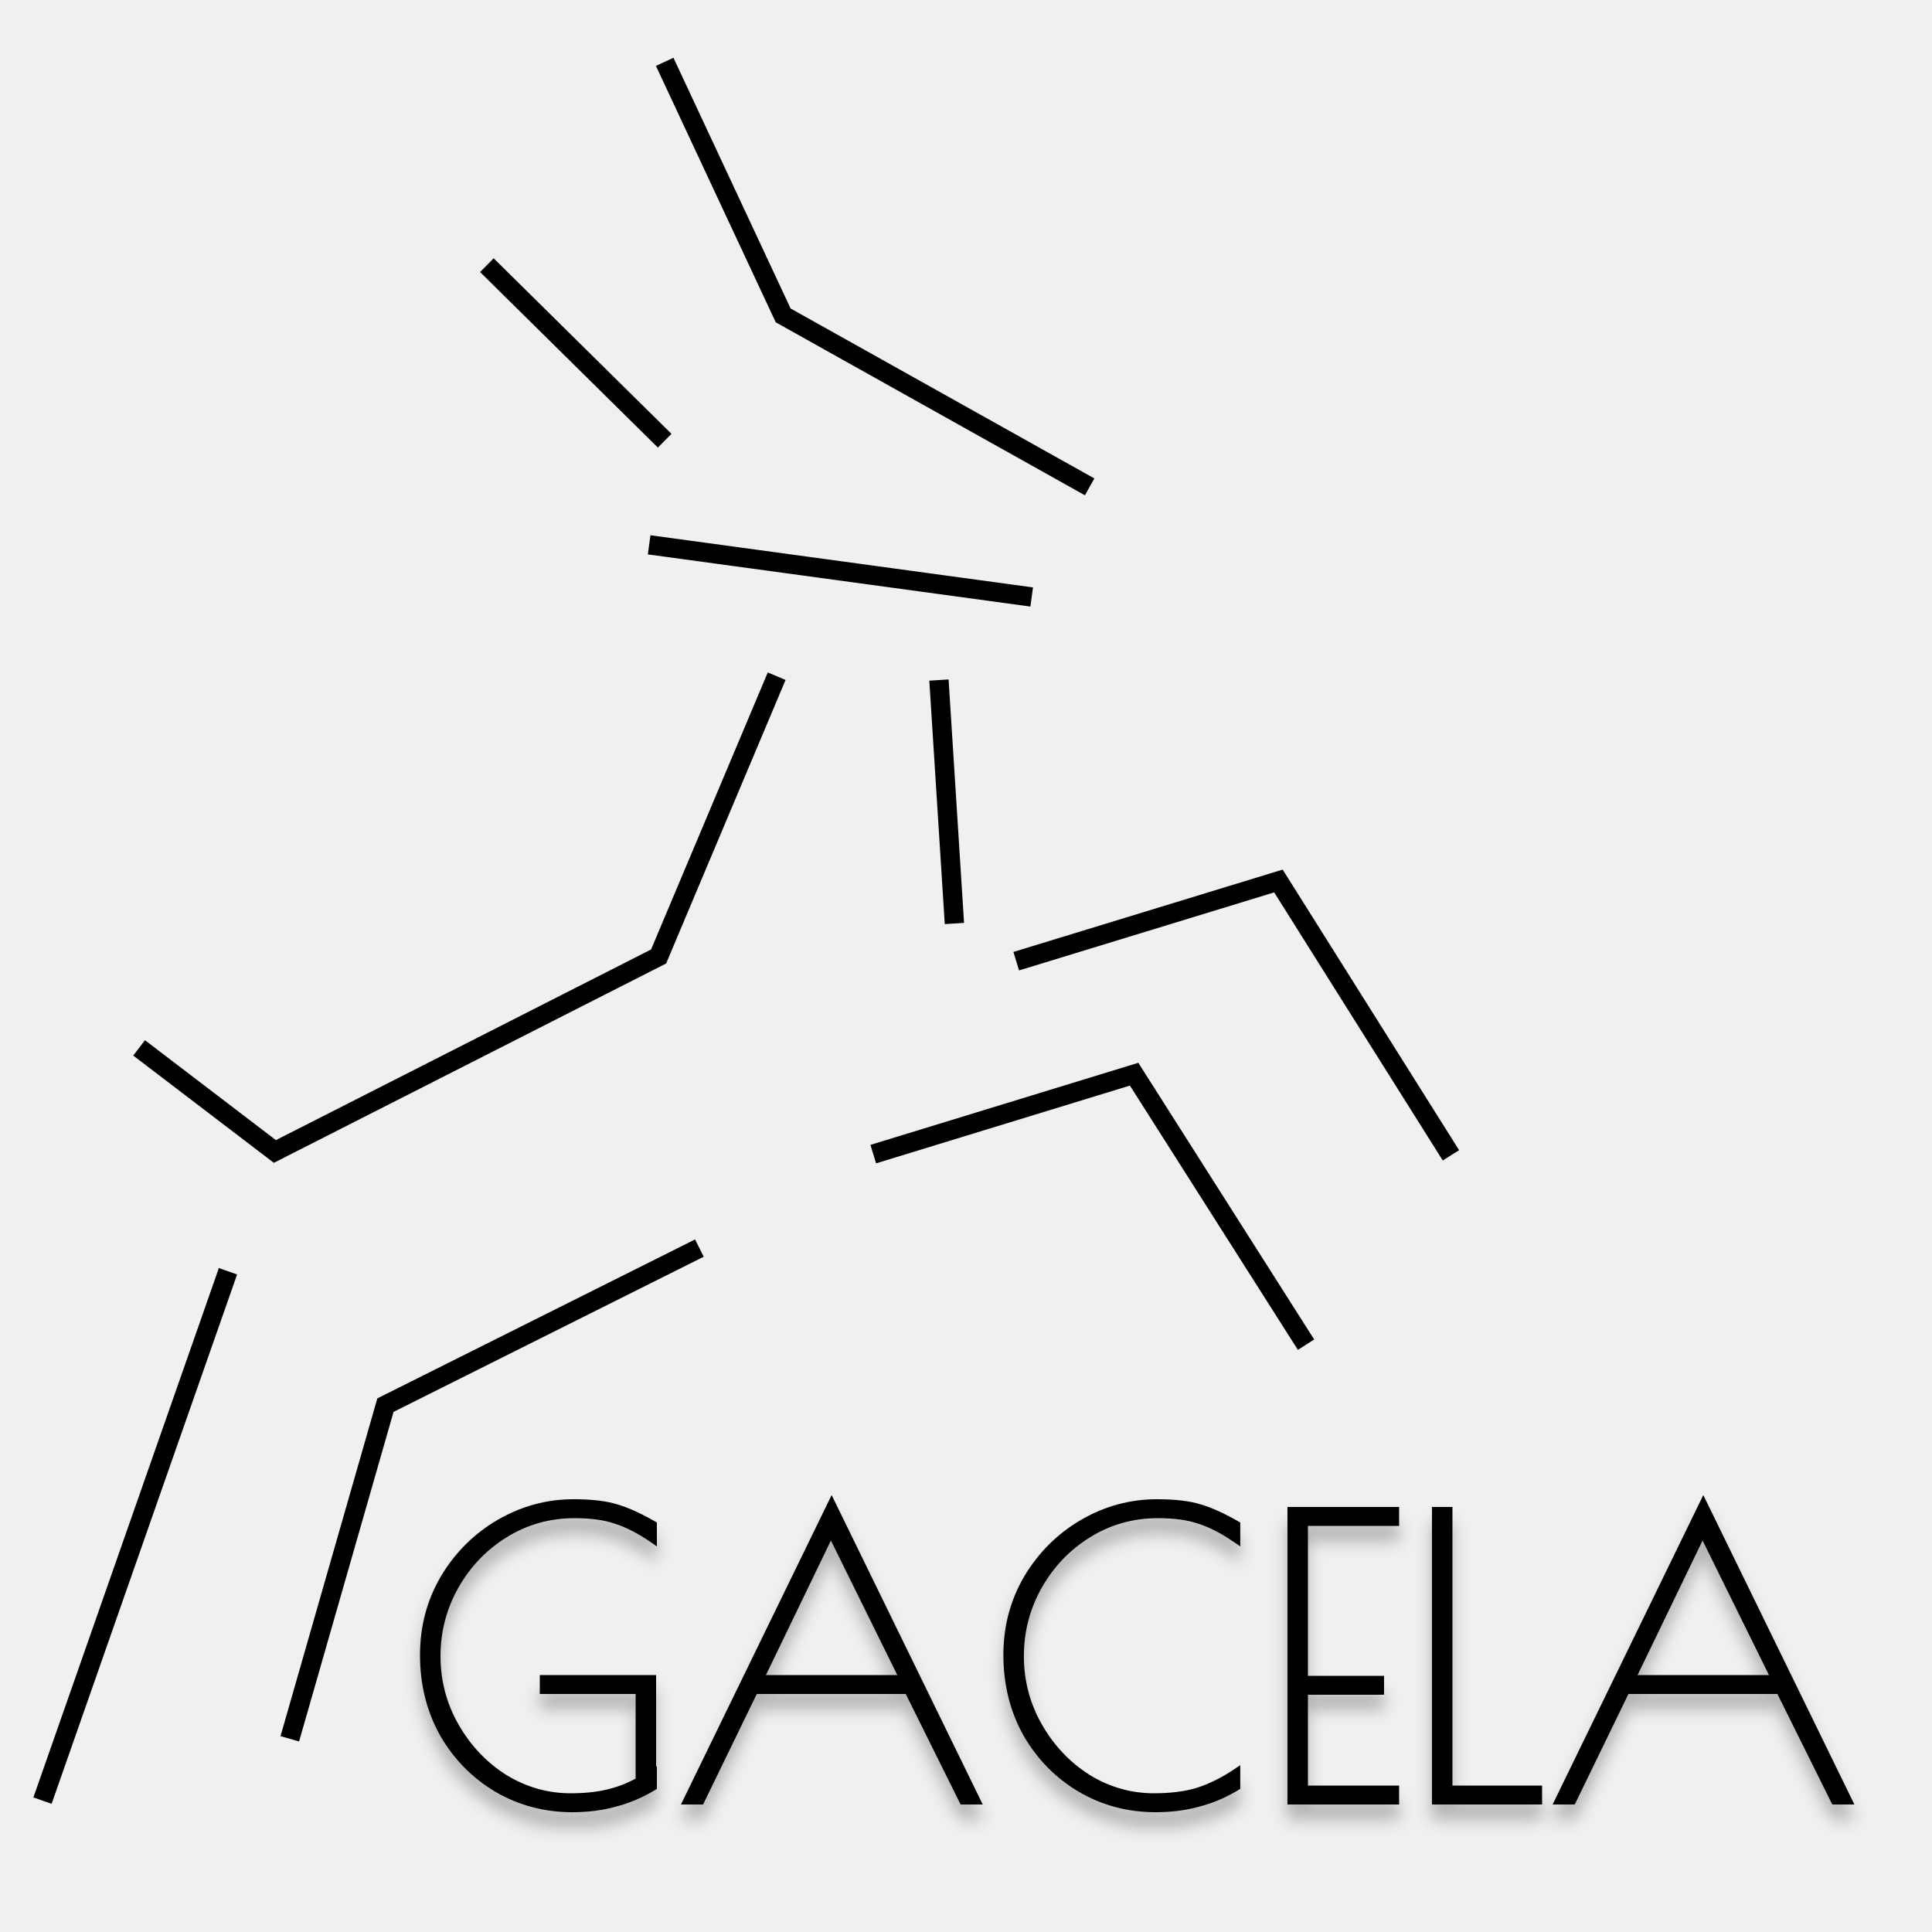
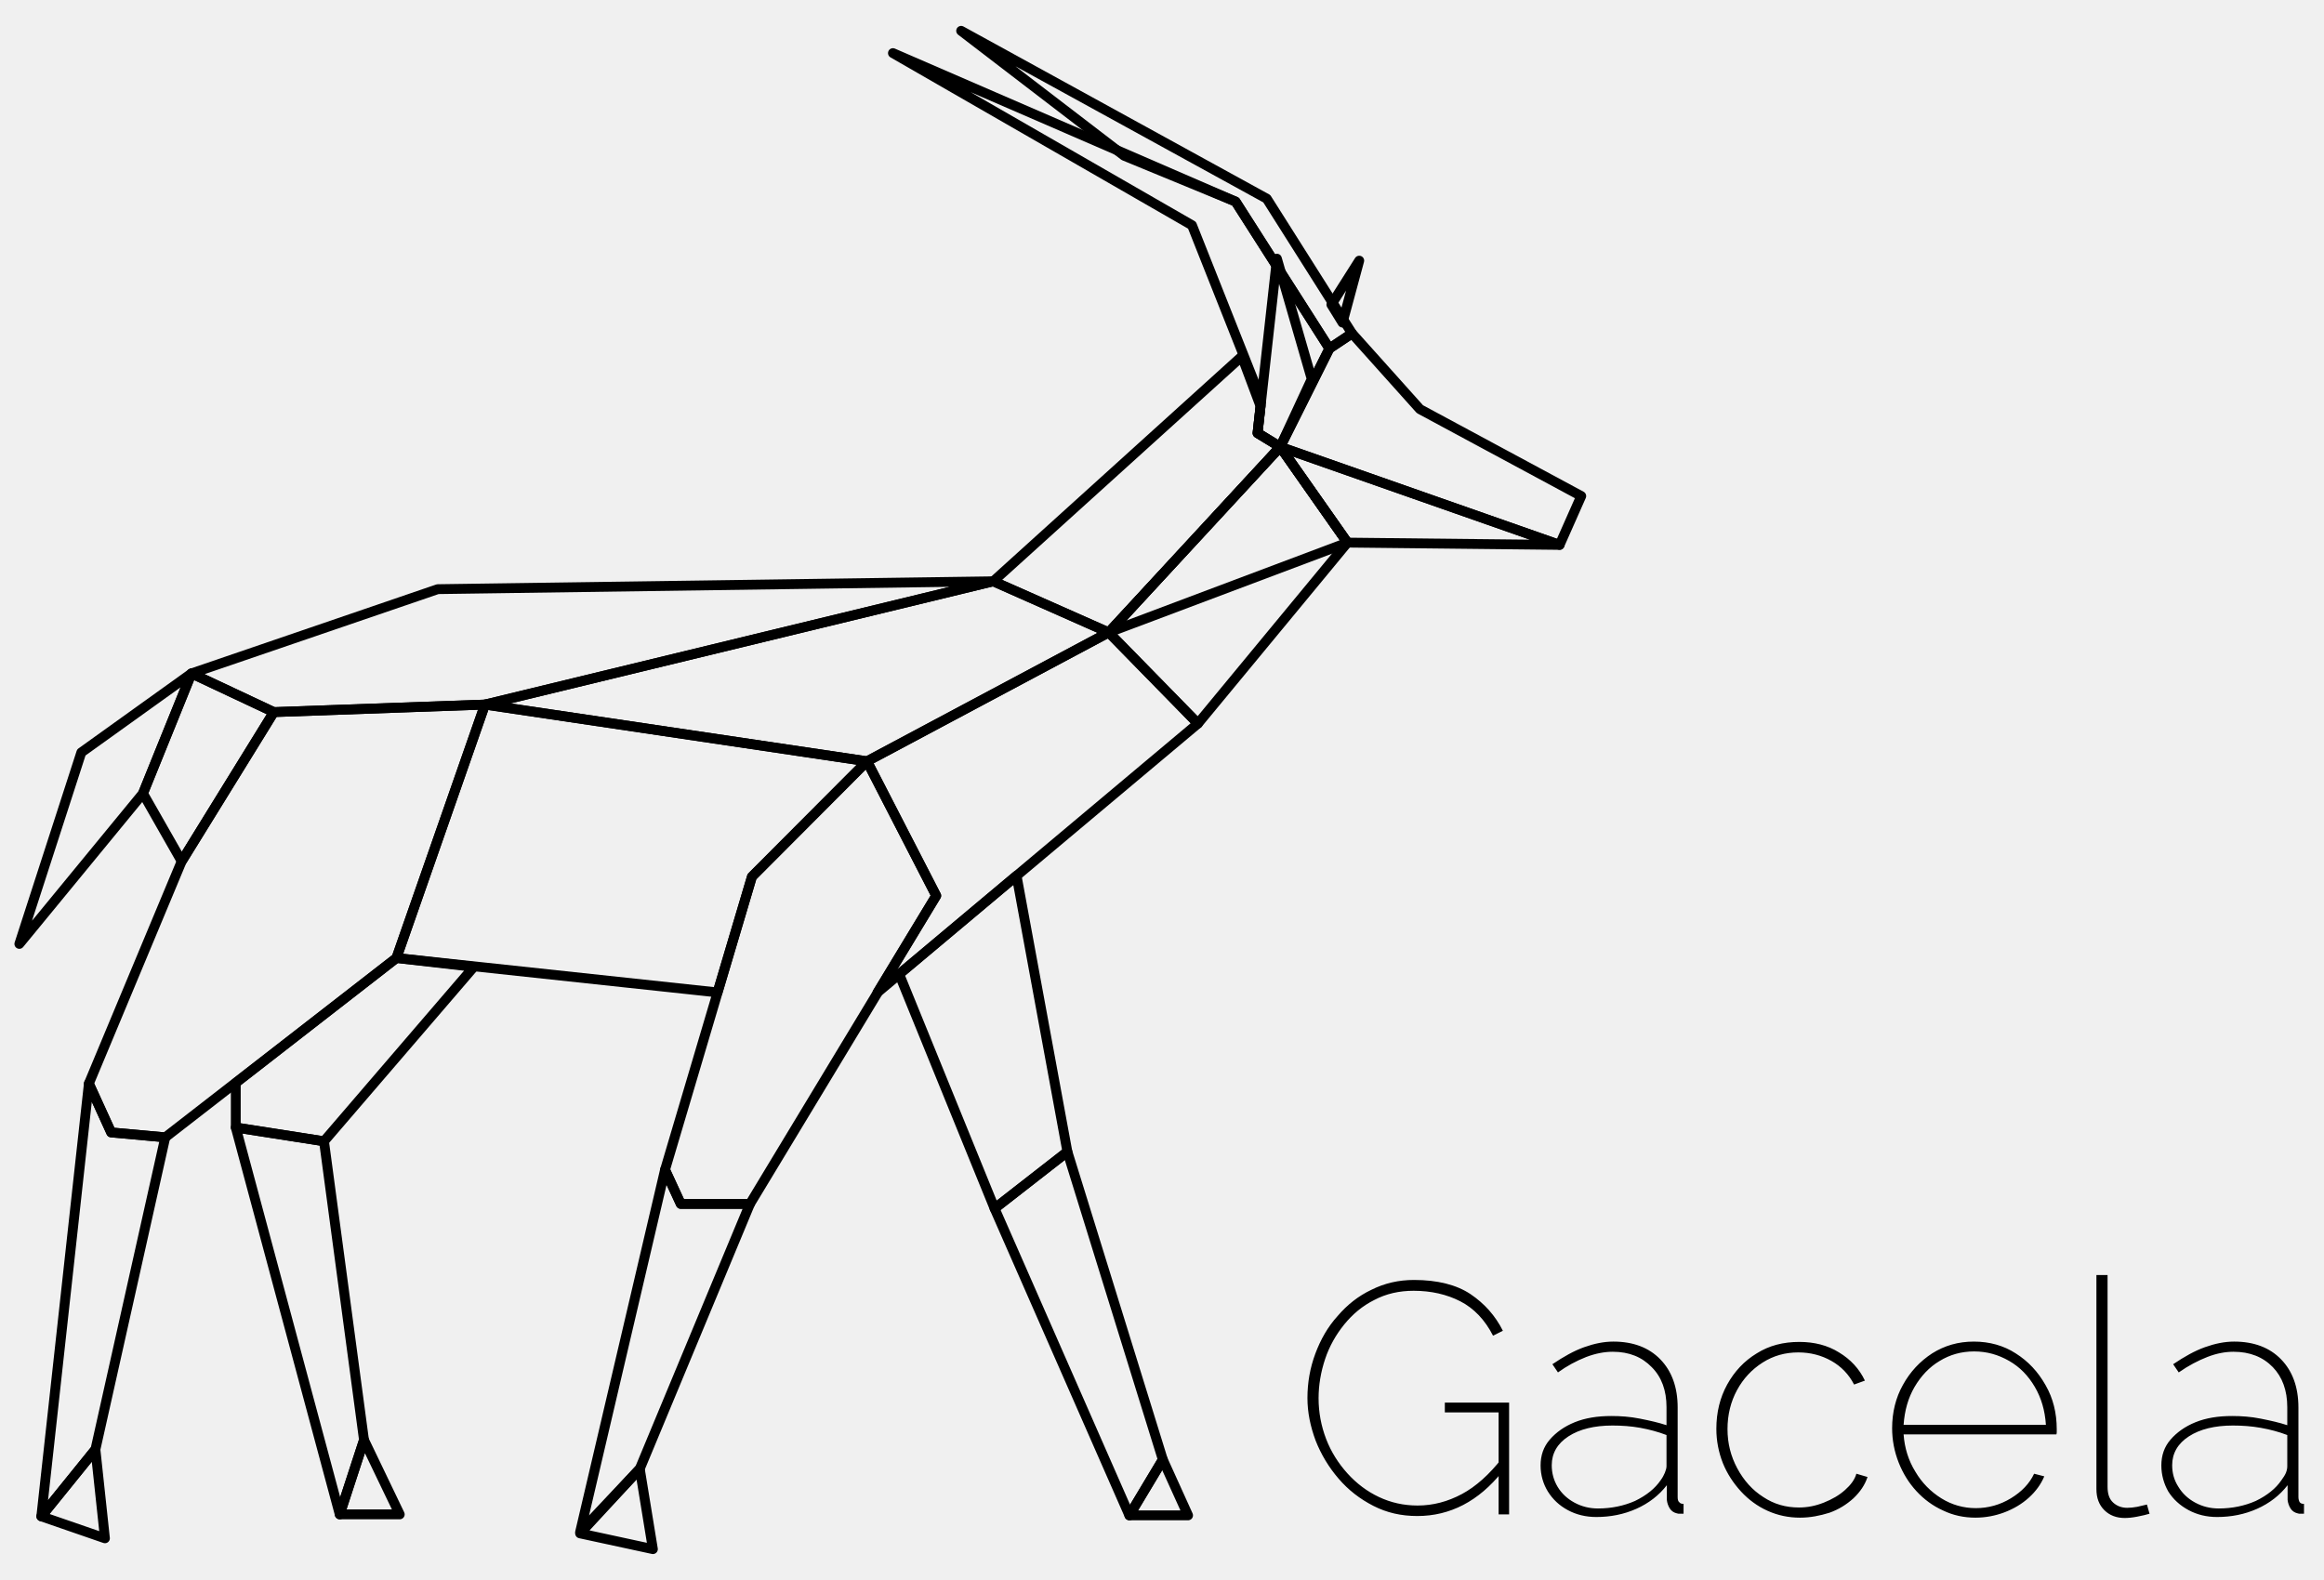
- <svg xmlns="http://www.w3.org/2000/svg" width="500" height="500" viewBox="0 0 500 500" fill="none">
-   <g clip-path="url(#clip0)">
-     <path d="M126 68.624L172.018 114.057M172.018 16L202.685 81.624L282 126" stroke="black" stroke-width="5" />
-     <path d="M168 141L267 154.5" stroke="black" stroke-width="5" />
-     <path d="M263 248.754L330.855 228L375.5 299" stroke="black" stroke-width="5" />
-     <path d="M226 298.682L293.507 278L338 348" stroke="black" stroke-width="5" />
-     <path d="M181 323L99.75 363.652L75 450" stroke="black" stroke-width="5" />
-     <path d="M59 329L11 466" stroke="black" stroke-width="5" />
-     <path d="M201 175L170.444 247.538L71.139 298L36 271.192" stroke="black" stroke-width="5" />
-     <g filter="url(#filter0_d)">
-       <path d="M148.7 391.9C142.1 391.9 136.067 393.6 130.6 397C125.2 400.333 120.9 404.833 117.7 410.5C114.567 416.1 113 422.133 113 428.6C113 435.133 114.6 441.2 117.8 446.8C121 452.4 125.233 456.867 130.5 460.2C135.833 463.467 141.567 465.1 147.7 465.1C151.3 465.1 154.5 464.767 157.3 464.1C160.167 463.433 162.9 462.367 165.5 460.9V437.4H140.7V434.5H168.8V458.8L169 458.7V462.4C165.8 464.333 162.5 465.733 159.1 466.6C155.767 467.533 152.1 468 148.1 468C141.1 468 134.667 466.3 128.8 462.9C122.933 459.433 118.267 454.7 114.8 448.7C111.4 442.633 109.7 435.833 109.7 428.3C109.7 421.033 111.467 414.4 115 408.4C118.6 402.4 123.367 397.667 129.3 394.2C135.3 390.733 141.667 389 148.4 389C153.067 389 156.767 389.433 159.5 390.3C162.233 391.1 165.4 392.533 169 394.6V398.3C165.6 395.967 162.433 394.333 159.5 393.4C156.633 392.4 153.033 391.9 148.7 391.9ZM252.729 466H249.229L235.029 437.4H195.229L181.329 466H177.829L215.229 389.2L252.729 466ZM233.829 434.5L215.029 396.4L196.629 434.5H233.829ZM299.077 468C292.077 468 285.643 466.3 279.777 462.9C273.91 459.433 269.243 454.7 265.777 448.7C262.377 442.633 260.677 435.833 260.677 428.3C260.677 421.033 262.443 414.4 265.977 408.4C269.577 402.4 274.343 397.667 280.277 394.2C286.277 390.733 292.643 389 299.377 389C304.043 389 307.743 389.433 310.477 390.3C313.21 391.1 316.377 392.533 319.977 394.6V398.3C316.577 395.967 313.41 394.333 310.477 393.4C307.61 392.4 304.01 391.9 299.677 391.9C293.077 391.9 287.043 393.6 281.577 397C276.177 400.333 271.877 404.833 268.677 410.5C265.543 416.1 263.977 422.133 263.977 428.6C263.977 435.133 265.577 441.2 268.777 446.8C271.977 452.4 276.21 456.867 281.477 460.2C286.81 463.467 292.543 465.1 298.677 465.1C303.077 465.1 306.91 464.6 310.177 463.6C313.443 462.533 316.71 460.9 319.977 458.7V462.4C316.777 464.333 313.477 465.733 310.077 466.6C306.743 467.533 303.077 468 299.077 468ZM334.189 391H361.089V393.9H337.489V434.7H357.189V437.6H337.489V463.1H361.089V466H334.189V391ZM371.591 391H374.891V463.1H398.091V466H371.591V391ZM478.315 466H474.815L460.615 437.4H420.815L406.915 466H403.415L440.815 389.2L478.315 466ZM459.415 434.5L440.615 396.4L422.215 434.5H459.415Z" fill="black" />
-       <path d="M130.6 397L131.125 397.851L131.128 397.849L130.6 397ZM117.7 410.5L116.829 410.008L116.827 410.012L117.7 410.5ZM117.8 446.8L116.932 447.296L116.932 447.296L117.8 446.8ZM130.5 460.2L129.965 461.045L129.971 461.049L129.978 461.053L130.5 460.2ZM157.3 464.1L157.073 463.126L157.068 463.127L157.3 464.1ZM165.5 460.9L165.991 461.771L166.5 461.484V460.9H165.5ZM165.5 437.4H166.5V436.4H165.5V437.4ZM140.7 437.4H139.7V438.4H140.7V437.4ZM140.7 434.5V433.5H139.7V434.5H140.7ZM168.8 434.5H169.8V433.5H168.8V434.5ZM168.8 458.8H167.8V460.418L169.247 459.694L168.8 458.8ZM169 458.7H170V457.082L168.553 457.806L169 458.7ZM169 462.4L169.517 463.256L170 462.964V462.4H169ZM159.1 466.6L158.853 465.631L158.842 465.634L158.83 465.637L159.1 466.6ZM128.8 462.9L128.291 463.761L128.299 463.765L128.8 462.9ZM114.8 448.7L113.928 449.189L113.934 449.2L114.8 448.7ZM115 408.4L114.142 407.885L114.138 407.893L115 408.4ZM129.3 394.2L128.8 393.334L128.796 393.337L129.3 394.2ZM159.5 390.3L159.198 391.253L159.208 391.257L159.219 391.26L159.5 390.3ZM169 394.6H170V394.021L169.498 393.733L169 394.6ZM169 398.3L168.434 399.125L170 400.199V398.3H169ZM159.5 393.4L159.171 394.344L159.184 394.349L159.197 394.353L159.5 393.4ZM148.7 390.9C141.918 390.9 135.701 392.65 130.072 396.151L131.128 397.849C136.432 394.55 142.282 392.9 148.7 392.9V390.9ZM130.075 396.149C124.527 399.573 120.11 404.199 116.829 410.008L118.571 410.992C121.69 405.468 125.873 401.093 131.125 397.851L130.075 396.149ZM116.827 410.012C113.61 415.762 112 421.964 112 428.6H114C114 422.303 115.524 416.438 118.573 410.988L116.827 410.012ZM112 428.6C112 435.305 113.644 441.543 116.932 447.296L118.668 446.304C115.556 440.857 114 434.962 114 428.6H112ZM116.932 447.296C120.21 453.033 124.556 457.621 129.965 461.045L131.035 459.355C125.911 456.112 121.79 451.767 118.668 446.304L116.932 447.296ZM129.978 461.053C135.465 464.414 141.379 466.1 147.7 466.1V464.1C141.755 464.1 136.202 462.52 131.022 459.347L129.978 461.053ZM147.7 466.1C151.359 466.1 154.64 465.761 157.532 465.073L157.068 463.127C154.36 463.772 151.241 464.1 147.7 464.1V466.1ZM157.527 465.074C160.487 464.385 163.31 463.284 165.991 461.771L165.009 460.029C162.49 461.45 159.846 462.481 157.073 463.126L157.527 465.074ZM166.5 460.9V437.4H164.5V460.9H166.5ZM165.5 436.4H140.7V438.4H165.5V436.4ZM141.7 437.4V434.5H139.7V437.4H141.7ZM140.7 435.5H168.8V433.5H140.7V435.5ZM167.8 434.5V458.8H169.8V434.5H167.8ZM169.247 459.694L169.447 459.594L168.553 457.806L168.353 457.906L169.247 459.694ZM168 458.7V462.4H170V458.7H168ZM168.483 461.544C165.361 463.43 162.152 464.79 158.853 465.631L159.347 467.569C162.848 466.677 166.239 465.237 169.517 463.256L168.483 461.544ZM158.83 465.637C155.597 466.542 152.023 467 148.1 467V469C152.177 469 155.936 468.524 159.37 467.563L158.83 465.637ZM148.1 467C141.27 467 135.011 465.344 129.301 462.035L128.299 463.765C134.323 467.256 140.93 469 148.1 469V467ZM129.309 462.039C123.593 458.661 119.048 454.053 115.666 448.2L113.934 449.2C117.485 455.347 122.274 460.205 128.291 463.761L129.309 462.039ZM115.672 448.211C112.363 442.306 110.7 435.677 110.7 428.3H108.7C108.7 435.99 110.437 442.961 113.928 449.189L115.672 448.211ZM110.7 428.3C110.7 421.204 112.423 414.747 115.862 408.907L114.138 407.893C110.51 414.053 108.7 420.863 108.7 428.3H110.7ZM115.857 408.914C119.373 403.056 124.019 398.444 129.804 395.063L128.796 393.337C122.714 396.89 117.827 401.744 114.143 407.886L115.857 408.914ZM129.8 395.066C135.653 391.684 141.848 390 148.4 390V388C141.486 388 134.947 389.782 128.8 393.334L129.8 395.066ZM148.4 390C153.02 390 156.604 390.431 159.198 391.253L159.802 389.347C156.929 388.436 153.113 388 148.4 388V390ZM159.219 391.26C161.851 392.03 164.942 393.424 168.502 395.467L169.498 393.733C165.858 391.643 162.616 390.17 159.781 389.34L159.219 391.26ZM168 394.6V398.3H170V394.6H168ZM169.566 397.475C166.111 395.104 162.855 393.418 159.803 392.447L159.197 394.353C162.011 395.248 165.089 396.829 168.434 399.125L169.566 397.475ZM159.829 392.456C156.822 391.407 153.102 390.9 148.7 390.9V392.9C152.965 392.9 156.445 393.393 159.171 394.344L159.829 392.456ZM252.729 466V467H254.33L253.628 465.561L252.729 466ZM249.229 466L248.333 466.445L248.609 467H249.229V466ZM235.029 437.4L235.925 436.955L235.649 436.4H235.029V437.4ZM195.229 437.4V436.4H194.603L194.33 436.963L195.229 437.4ZM181.329 466V467H181.955L182.228 466.437L181.329 466ZM177.829 466L176.93 465.562L176.23 467H177.829V466ZM215.229 389.2L216.128 388.761L215.228 386.918L214.33 388.762L215.229 389.2ZM233.829 434.5V435.5H235.437L234.726 434.057L233.829 434.5ZM215.029 396.4L215.926 395.957L215.019 394.121L214.128 395.965L215.029 396.4ZM196.629 434.5L195.728 434.065L195.035 435.5H196.629V434.5ZM252.729 465H249.229V467H252.729V465ZM250.125 465.555L235.925 436.955L234.133 437.845L248.333 466.445L250.125 465.555ZM235.029 436.4H195.229V438.4H235.029V436.4ZM194.33 436.963L180.43 465.563L182.228 466.437L196.128 437.837L194.33 436.963ZM181.329 465H177.829V467H181.329V465ZM178.728 466.438L216.128 389.638L214.33 388.762L176.93 465.562L178.728 466.438ZM214.33 389.639L251.83 466.439L253.628 465.561L216.128 388.761L214.33 389.639ZM234.726 434.057L215.926 395.957L214.132 396.842L232.932 434.942L234.726 434.057ZM214.128 395.965L195.728 434.065L197.529 434.935L215.929 396.835L214.128 395.965ZM196.629 435.5H233.829V433.5H196.629V435.5ZM279.777 462.9L279.268 463.761L279.275 463.765L279.777 462.9ZM265.777 448.7L264.904 449.189L264.911 449.2L265.777 448.7ZM265.977 408.4L265.119 407.885L265.115 407.893L265.977 408.4ZM280.277 394.2L279.776 393.334L279.772 393.337L280.277 394.2ZM310.477 390.3L310.174 391.253L310.185 391.257L310.196 391.26L310.477 390.3ZM319.977 394.6H320.977V394.021L320.474 393.733L319.977 394.6ZM319.977 398.3L319.411 399.125L320.977 400.199V398.3H319.977ZM310.477 393.4L310.147 394.344L310.16 394.349L310.173 394.353L310.477 393.4ZM281.577 397L282.102 397.851L282.105 397.849L281.577 397ZM268.677 410.5L267.806 410.008L267.804 410.012L268.677 410.5ZM268.777 446.8L267.908 447.296L267.908 447.296L268.777 446.8ZM281.477 460.2L280.942 461.045L280.948 461.049L280.954 461.053L281.477 460.2ZM310.177 463.6L310.469 464.556L310.478 464.553L310.487 464.551L310.177 463.6ZM319.977 458.7H320.977V456.821L319.418 457.871L319.977 458.7ZM319.977 462.4L320.494 463.256L320.977 462.964V462.4H319.977ZM310.077 466.6L309.83 465.631L309.818 465.634L309.807 465.637L310.077 466.6ZM299.077 467C292.247 467 285.987 465.344 280.278 462.035L279.275 463.765C285.299 467.256 291.906 469 299.077 469V467ZM280.285 462.039C274.569 458.661 270.025 454.053 266.642 448.2L264.911 449.2C268.462 455.347 273.25 460.205 279.268 463.761L280.285 462.039ZM266.649 448.211C263.339 442.306 261.677 435.677 261.677 428.3H259.677C259.677 435.99 261.414 442.961 264.904 449.189L266.649 448.211ZM261.677 428.3C261.677 421.204 263.4 414.747 266.838 408.907L265.115 407.893C261.487 414.053 259.677 420.863 259.677 428.3H261.677ZM266.834 408.914C270.349 403.056 274.996 398.444 280.781 395.063L279.772 393.337C273.691 396.89 268.804 401.744 265.119 407.886L266.834 408.914ZM280.777 395.066C286.629 391.684 292.824 390 299.377 390V388C292.462 388 285.924 389.782 279.776 393.334L280.777 395.066ZM299.377 390C303.996 390 307.581 390.431 310.174 391.253L310.779 389.347C307.906 388.436 304.09 388 299.377 388V390ZM310.196 391.26C312.827 392.03 315.919 393.424 319.479 395.467L320.474 393.733C316.834 391.643 313.592 390.17 310.757 389.34L310.196 391.26ZM318.977 394.6V398.3H320.977V394.6H318.977ZM320.542 397.475C317.087 395.104 313.832 393.418 310.78 392.447L310.173 394.353C312.988 395.248 316.066 396.829 319.411 399.125L320.542 397.475ZM310.806 392.456C307.799 391.407 304.078 390.9 299.677 390.9V392.9C303.942 392.9 307.421 393.393 310.147 394.344L310.806 392.456ZM299.677 390.9C292.895 390.9 286.678 392.65 281.048 396.151L282.105 397.849C287.409 394.55 293.258 392.9 299.677 392.9V390.9ZM281.051 396.149C275.504 399.573 271.087 404.199 267.806 410.008L269.547 410.992C272.667 405.468 276.849 401.093 282.102 397.851L281.051 396.149ZM267.804 410.012C264.586 415.762 262.977 421.964 262.977 428.6H264.977C264.977 422.303 266.5 416.438 269.549 410.988L267.804 410.012ZM262.977 428.6C262.977 435.305 264.621 441.543 267.908 447.296L269.645 446.304C266.532 440.857 264.977 434.962 264.977 428.6H262.977ZM267.908 447.296C271.186 453.033 275.532 457.621 280.942 461.045L282.011 459.355C276.888 456.112 272.767 451.767 269.645 446.304L267.908 447.296ZM280.954 461.053C286.442 464.414 292.355 466.1 298.677 466.1V464.1C292.731 464.1 287.178 462.52 281.999 459.347L280.954 461.053ZM298.677 466.1C303.149 466.1 307.085 465.592 310.469 464.556L309.884 462.644C306.735 463.608 303.004 464.1 298.677 464.1V466.1ZM310.487 464.551C313.853 463.451 317.203 461.774 320.535 459.529L319.418 457.871C316.217 460.026 313.033 461.615 309.866 462.649L310.487 464.551ZM318.977 458.7V462.4H320.977V458.7H318.977ZM319.459 461.544C316.338 463.43 313.128 464.79 309.83 465.631L310.324 467.569C313.825 466.677 317.215 465.237 320.494 463.256L319.459 461.544ZM309.807 465.637C306.574 466.542 302.999 467 299.077 467V469C303.154 469 306.913 468.524 310.346 467.563L309.807 465.637ZM334.189 391V390H333.189V391H334.189ZM361.089 391H362.089V390H361.089V391ZM361.089 393.9V394.9H362.089V393.9H361.089ZM337.489 393.9V392.9H336.489V393.9H337.489ZM337.489 434.7H336.489V435.7H337.489V434.7ZM357.189 434.7H358.189V433.7H357.189V434.7ZM357.189 437.6V438.6H358.189V437.6H357.189ZM337.489 437.6V436.6H336.489V437.6H337.489ZM337.489 463.1H336.489V464.1H337.489V463.1ZM361.089 463.1H362.089V462.1H361.089V463.1ZM361.089 466V467H362.089V466H361.089ZM334.189 466H333.189V467H334.189V466ZM334.189 392H361.089V390H334.189V392ZM360.089 391V393.9H362.089V391H360.089ZM361.089 392.9H337.489V394.9H361.089V392.9ZM336.489 393.9V434.7H338.489V393.9H336.489ZM337.489 435.7H357.189V433.7H337.489V435.7ZM356.189 434.7V437.6H358.189V434.7H356.189ZM357.189 436.6H337.489V438.6H357.189V436.6ZM336.489 437.6V463.1H338.489V437.6H336.489ZM337.489 464.1H361.089V462.1H337.489V464.1ZM360.089 463.1V466H362.089V463.1H360.089ZM361.089 465H334.189V467H361.089V465ZM335.189 466V391H333.189V466H335.189ZM371.591 391V390H370.591V391H371.591ZM374.891 391H375.891V390H374.891V391ZM374.891 463.1H373.891V464.1H374.891V463.1ZM398.091 463.1H399.091V462.1H398.091V463.1ZM398.091 466V467H399.091V466H398.091ZM371.591 466H370.591V467H371.591V466ZM371.591 392H374.891V390H371.591V392ZM373.891 391V463.1H375.891V391H373.891ZM374.891 464.1H398.091V462.1H374.891V464.1ZM397.091 463.1V466H399.091V463.1H397.091ZM398.091 465H371.591V467H398.091V465ZM372.591 466V391H370.591V466H372.591ZM478.315 466V467H479.916L479.213 465.561L478.315 466ZM474.815 466L473.919 466.445L474.195 467H474.815V466ZM460.615 437.4L461.511 436.955L461.235 436.4H460.615V437.4ZM420.815 437.4V436.4H420.189L419.915 436.963L420.815 437.4ZM406.915 466V467H407.541L407.814 466.437L406.915 466ZM403.415 466L402.516 465.562L401.816 467H403.415V466ZM440.815 389.2L441.713 388.761L440.814 386.918L439.916 388.762L440.815 389.2ZM459.415 434.5V435.5H461.023L460.312 434.057L459.415 434.5ZM440.615 396.4L441.512 395.957L440.605 394.121L439.714 395.965L440.615 396.4ZM422.215 434.5L421.314 434.065L420.621 435.5H422.215V434.5ZM478.315 465H474.815V467H478.315V465ZM475.711 465.555L461.511 436.955L459.719 437.845L473.919 466.445L475.711 465.555ZM460.615 436.4H420.815V438.4H460.615V436.4ZM419.915 436.963L406.015 465.563L407.814 466.437L421.714 437.837L419.915 436.963ZM406.915 465H403.415V467H406.915V465ZM404.314 466.438L441.714 389.638L439.916 388.762L402.516 465.562L404.314 466.438ZM439.916 389.639L477.416 466.439L479.213 465.561L441.713 388.761L439.916 389.639ZM460.312 434.057L441.512 395.957L439.718 396.842L458.518 434.942L460.312 434.057ZM439.714 395.965L421.314 434.065L423.115 434.935L441.515 396.835L439.714 395.965ZM422.215 435.5H459.415V433.5H422.215V435.5Z" fill="black" />
-     </g>
-     <path d="M243 176L247 239" stroke="black" stroke-width="5" />
+ <svg xmlns="http://www.w3.org/2000/svg" viewBox="0 0 708.7 481.9">
+   <g fill="none" stroke="#000000" stroke-width="3" stroke-linejoin="round">
+     <path d="M12.6 462.5l16.5-20.4 2.9 27.1zm164.3 5.2l18.2-19.7 4 24.5zM111 439.2l10.9 22.7h-18.3zm233.4 23l10.2-17 7.7 17zm20.9-241.5l45.6-55.2-20.5-29.2-52.3 56.6z" />
+     <path d="M410.9 165.5l-20.5-29.2-52.3 56.6z" />
+     <path d="M410.9 165.5l64.7.7-85.2-29.9z" />
+     <path d="M302.9 177.3l75.8-68.6 5.7 15.2-.9 8.2 6.9 4.2-52.3 56.6z" />
+     <path d="M390.4 136.3l-6.9-4.2 5.9-53.2 10.6 36.7z" />
+     <path d="M414.5 79.5l-5.1 18.9-3.4-5.5zM272.3 16.2l104.5 45.3 28.6 44.8-15 30-6.9-4.2 1.1-10.2-21.1-53.2z" />
+     <path d="M293.1 9.4l93.2 51.2 26 41.1-6.9 4.6-28.6-44.8-34-14z" />
+     <path d="M412.3 101.7l20.7 23.1 49.2 26.5-6.6 14.9-85.2-29.9 15-30zM5.9 287.9l18.9-58.4 33.6-24.1L43.6 242zm49.5-25.2l28.1-45.5 64.4-2.3-27 77.3-70.5 54.7-16.5-1.5-6.8-14.9z" />
+     <path d="M27.1 330.5l6.8 14.9 16.5 1.5-21.3 95.2-16.5 20.4zm117.4-35.6l-23.6-2.7-49 38.1v13.6l26.9 4.2z" />
+     <path d="M71.9 343.9l26.9 4.2 12.2 91.1-7.4 22.7zm105 123.4l18.2-19.3 33.6-80.8h-21.1l-4.8-10.4z" />
+     <path d="M202.8 356.8l26.5-89.4 35.1-35.2 21.1 41-56.8 94h-21.1z" />
+     <path d="M120.9 292.2l97.9 10.5 10.5-35.3 35.1-35.2-116.5-17.3zm204.6 59.1l29.1 93.9-10.2 17-41.1-93.6z" />
+     <path d="M303.3 368.6l-29.1-71.5 35.8-30 15.5 84.2z" />
+     <path d="M365.3 220.7l-97.7 82 17.9-29.5-21.1-41 73.7-39.3z" />
+     <path d="M338.1 192.9l-73.7 39.3-116.5-17.3 155-37.6z" />
+     <path d="M58.4 205.4l75.1-25.7 169.4-2.4-155 37.6-64.4 2.3-25.1-11.8z" />
+     <path d="M58.4 205.4l25.1 11.8-28.1 45.5L43.6 242z" />
  </g>
-   <defs>
-     <filter id="filter0_d" x="104.7" y="386.918" width="379.216" height="90.082" filterUnits="userSpaceOnUse" color-interpolation-filters="sRGB">
-       <feFlood flood-opacity="0" result="BackgroundImageFix" />
-       <feColorMatrix in="SourceAlpha" type="matrix" values="0 0 0 0 0 0 0 0 0 0 0 0 0 0 0 0 0 0 127 0" />
-       <feOffset dy="4" />
-       <feGaussianBlur stdDeviation="2" />
-       <feColorMatrix type="matrix" values="0 0 0 0 0 0 0 0 0 0 0 0 0 0 0 0 0 0 0.25 0" />
-       <feBlend mode="normal" in2="BackgroundImageFix" result="effect1_dropShadow" />
-       <feBlend mode="normal" in="SourceGraphic" in2="effect1_dropShadow" result="shape" />
-     </filter>
-     <clipPath id="clip0">
-       <rect width="500" height="500" fill="white" />
-     </clipPath>
-   </defs>
+   <path d="M432.2 462.4c-4.9 0-9.3-1-13.4-3.1s-7.6-4.8-10.6-8.3a40.37 40.37 0 0 1-7-11.6c-1.6-4.3-2.5-8.6-2.5-13 0-4.7.8-9.2 2.4-13.5s3.8-8.2 6.8-11.5c2.9-3.4 6.3-6.1 10.3-8 4-2 8.3-3 13-3 7.2 0 13 1.5 17.2 4.3 4.3 2.9 7.6 6.6 9.9 11.2l-3 1.5c-2.5-4.9-5.9-8.4-10-10.5s-8.9-3.2-14.2-3.2c-4.4 0-8.4.9-12 2.8-3.6 1.8-6.6 4.3-9.2 7.5-2.5 3.1-4.5 6.6-5.8 10.5s-2 7.9-2 12a34.54 34.54 0 0 0 2.3 12.4c1.5 3.9 3.7 7.4 6.5 10.5s6 5.5 9.6 7.2 7.5 2.6 11.8 2.6c4.7 0 9.2-1.2 13.5-3.5s8.4-6 12.3-11v4.2c-7.2 9-15.9 13.5-25.9 13.5zm24.8-31.6h-16.4v-3h19.6v34.1H457v-31.1zm12.8 16.2c0-3.1.9-5.7 2.8-7.9s4.4-4 7.6-5.3 6.9-1.9 11.2-1.9c2.8 0 5.7.2 8.7.8s5.7 1.2 8.1 2v-5.5c0-5.1-1.5-9.2-4.5-12.2-3-3.1-6.9-4.7-11.9-4.7-2.5 0-5.2.5-8.1 1.6a38.68 38.68 0 0 0-8.6 4.7l-1.7-2.5c3.4-2.3 6.6-4.1 9.7-5.2s6-1.7 8.9-1.7c6 0 10.8 1.8 14.3 5.4s5.3 8.5 5.3 14.7v27.3c0 .7.1 1.3.5 1.6.3.4.8.5 1.3.5v3h-1.2c-.3 0-.5 0-.8-.1-.9-.2-1.7-.7-2.2-1.5a6.22 6.22 0 0 1-.9-2.6V453c-2.4 3.1-5.5 5.5-9.3 7.2s-7.9 2.5-12.2 2.5c-3.2 0-6.1-.7-8.7-2.1s-4.6-3.3-6.1-5.7c-1.4-2.3-2.2-5-2.2-7.9zm36.6 4.5c.6-.8 1-1.6 1.3-2.3.3-.8.5-1.4.5-2v-9.5c-2.6-1-5.3-1.7-8-2.2-2.8-.5-5.6-.7-8.5-.7-5.5 0-10 1.1-13.4 3.3s-5.1 5.2-5.1 8.8c0 2.4.6 4.6 1.8 6.6s2.9 3.6 5.1 4.8 4.6 1.8 7.2 1.8c4.1 0 7.9-.8 11.3-2.3 3.5-1.7 6.1-3.8 7.8-6.3zm42.5 11.4c-3.5 0-6.8-.7-9.9-2.1s-5.8-3.4-8.1-5.9-4.2-5.4-5.5-8.6a28.42 28.42 0 0 1-2-10.5c0-5 1.1-9.5 3.3-13.5s5.2-7.2 9-9.5c3.8-2.4 8.1-3.5 13-3.5 4.5 0 8.6 1 12.1 3.2 3.5 2.1 6.2 5 7.9 8.6l-3.3 1.2c-1.6-3.1-3.9-5.5-6.9-7.2s-6.4-2.6-10.1-2.6c-4 0-7.6 1-10.9 3.1s-5.9 4.9-7.8 8.4-2.9 7.5-2.9 11.9c0 4.3 1 8.3 3 12s4.6 6.6 7.9 8.7c3.3 2.2 6.9 3.2 10.9 3.2 2.6 0 5.1-.5 7.6-1.5s4.6-2.2 6.4-3.8 3-3.2 3.5-5l3.4 1c-.8 2.4-2.2 4.5-4.3 6.5-2.1 1.9-4.5 3.4-7.3 4.4-2.9.9-5.8 1.5-9 1.5zm53.5 0c-3.5 0-6.8-.7-9.9-2.2-3.1-1.4-5.8-3.4-8.1-5.9s-4.1-5.4-5.4-8.7a28.42 28.42 0 0 1-2-10.5c0-4.8 1.1-9.3 3.3-13.2 2.2-4 5.2-7.2 8.9-9.6 3.8-2.4 8-3.6 12.7-3.6 4.8 0 9.1 1.2 12.8 3.6 3.8 2.4 6.8 5.6 9.1 9.7 2.3 4 3.4 8.5 3.4 13.4v.8c0 .3 0 .5-.1.8h-46.6c.3 4.2 1.5 8 3.6 11.4 2 3.4 4.7 6.1 7.9 8.1s6.8 3 10.5 3a20.36 20.36 0 0 0 10.7-3c3.3-2 5.7-4.5 7.1-7.5l3.1.8c-1 2.4-2.6 4.6-4.7 6.5s-4.6 3.4-7.5 4.5c-2.7 1-5.6 1.6-8.8 1.6zm-21.9-28.3h43.4c-.3-4.4-1.4-8.2-3.4-11.6s-4.5-6-7.8-7.9-6.8-2.9-10.7-2.9-7.4 1-10.5 2.9c-3.2 1.9-5.7 4.6-7.7 8-1.9 3.3-3 7.1-3.3 11.5zm58.7-45.7h3.5v64.6c0 2.1.5 3.7 1.7 4.8 1.1 1 2.5 1.6 4.3 1.6.9 0 1.9-.1 3-.3l3-.7.8 2.8c-1 .3-2.2.6-3.8.9-1.5.3-2.8.4-3.8.4-2.5 0-4.6-.8-6.2-2.4s-2.4-3.7-2.4-6.4v-65.3zm19.9 58.1c0-3.1.9-5.7 2.8-7.9s4.4-4 7.6-5.3 6.9-1.9 11.2-1.9c2.8 0 5.7.2 8.7.8s5.7 1.2 8.1 2v-5.5c0-5.1-1.5-9.2-4.4-12.2-3-3.1-7-4.7-12-4.7-2.5 0-5.2.5-8 1.6s-5.7 2.6-8.7 4.7l-1.7-2.5c3.4-2.3 6.6-4.1 9.7-5.2s6-1.7 8.9-1.7c6 0 10.8 1.8 14.3 5.4s5.3 8.5 5.3 14.7v27.3c0 .7.2 1.3.4 1.6.3.4.8.5 1.3.5v3h-1.1c-.3 0-.6 0-.8-.1-.9-.2-1.7-.7-2.2-1.5a6.22 6.22 0 0 1-.9-2.6V453c-2.4 3.1-5.5 5.5-9.3 7.2s-7.9 2.5-12.2 2.5c-3.2 0-6.1-.7-8.7-2.1s-4.7-3.3-6.2-5.7c-1.3-2.3-2.1-5-2.1-7.9zm36.6 4.5c.6-.8 1.1-1.6 1.4-2.3.3-.8.4-1.4.4-2v-9.5c-2.6-1-5.3-1.7-8.1-2.2s-5.6-.7-8.5-.7c-5.5 0-10 1.1-13.4 3.3s-5.1 5.2-5.1 8.8c0 2.4.6 4.6 1.9 6.6 1.2 2 2.9 3.6 5.1 4.8s4.6 1.8 7.2 1.8c4.1 0 7.9-.8 11.3-2.3 3.5-1.7 6.1-3.8 7.8-6.3z" fill="#000000" />
</svg>
